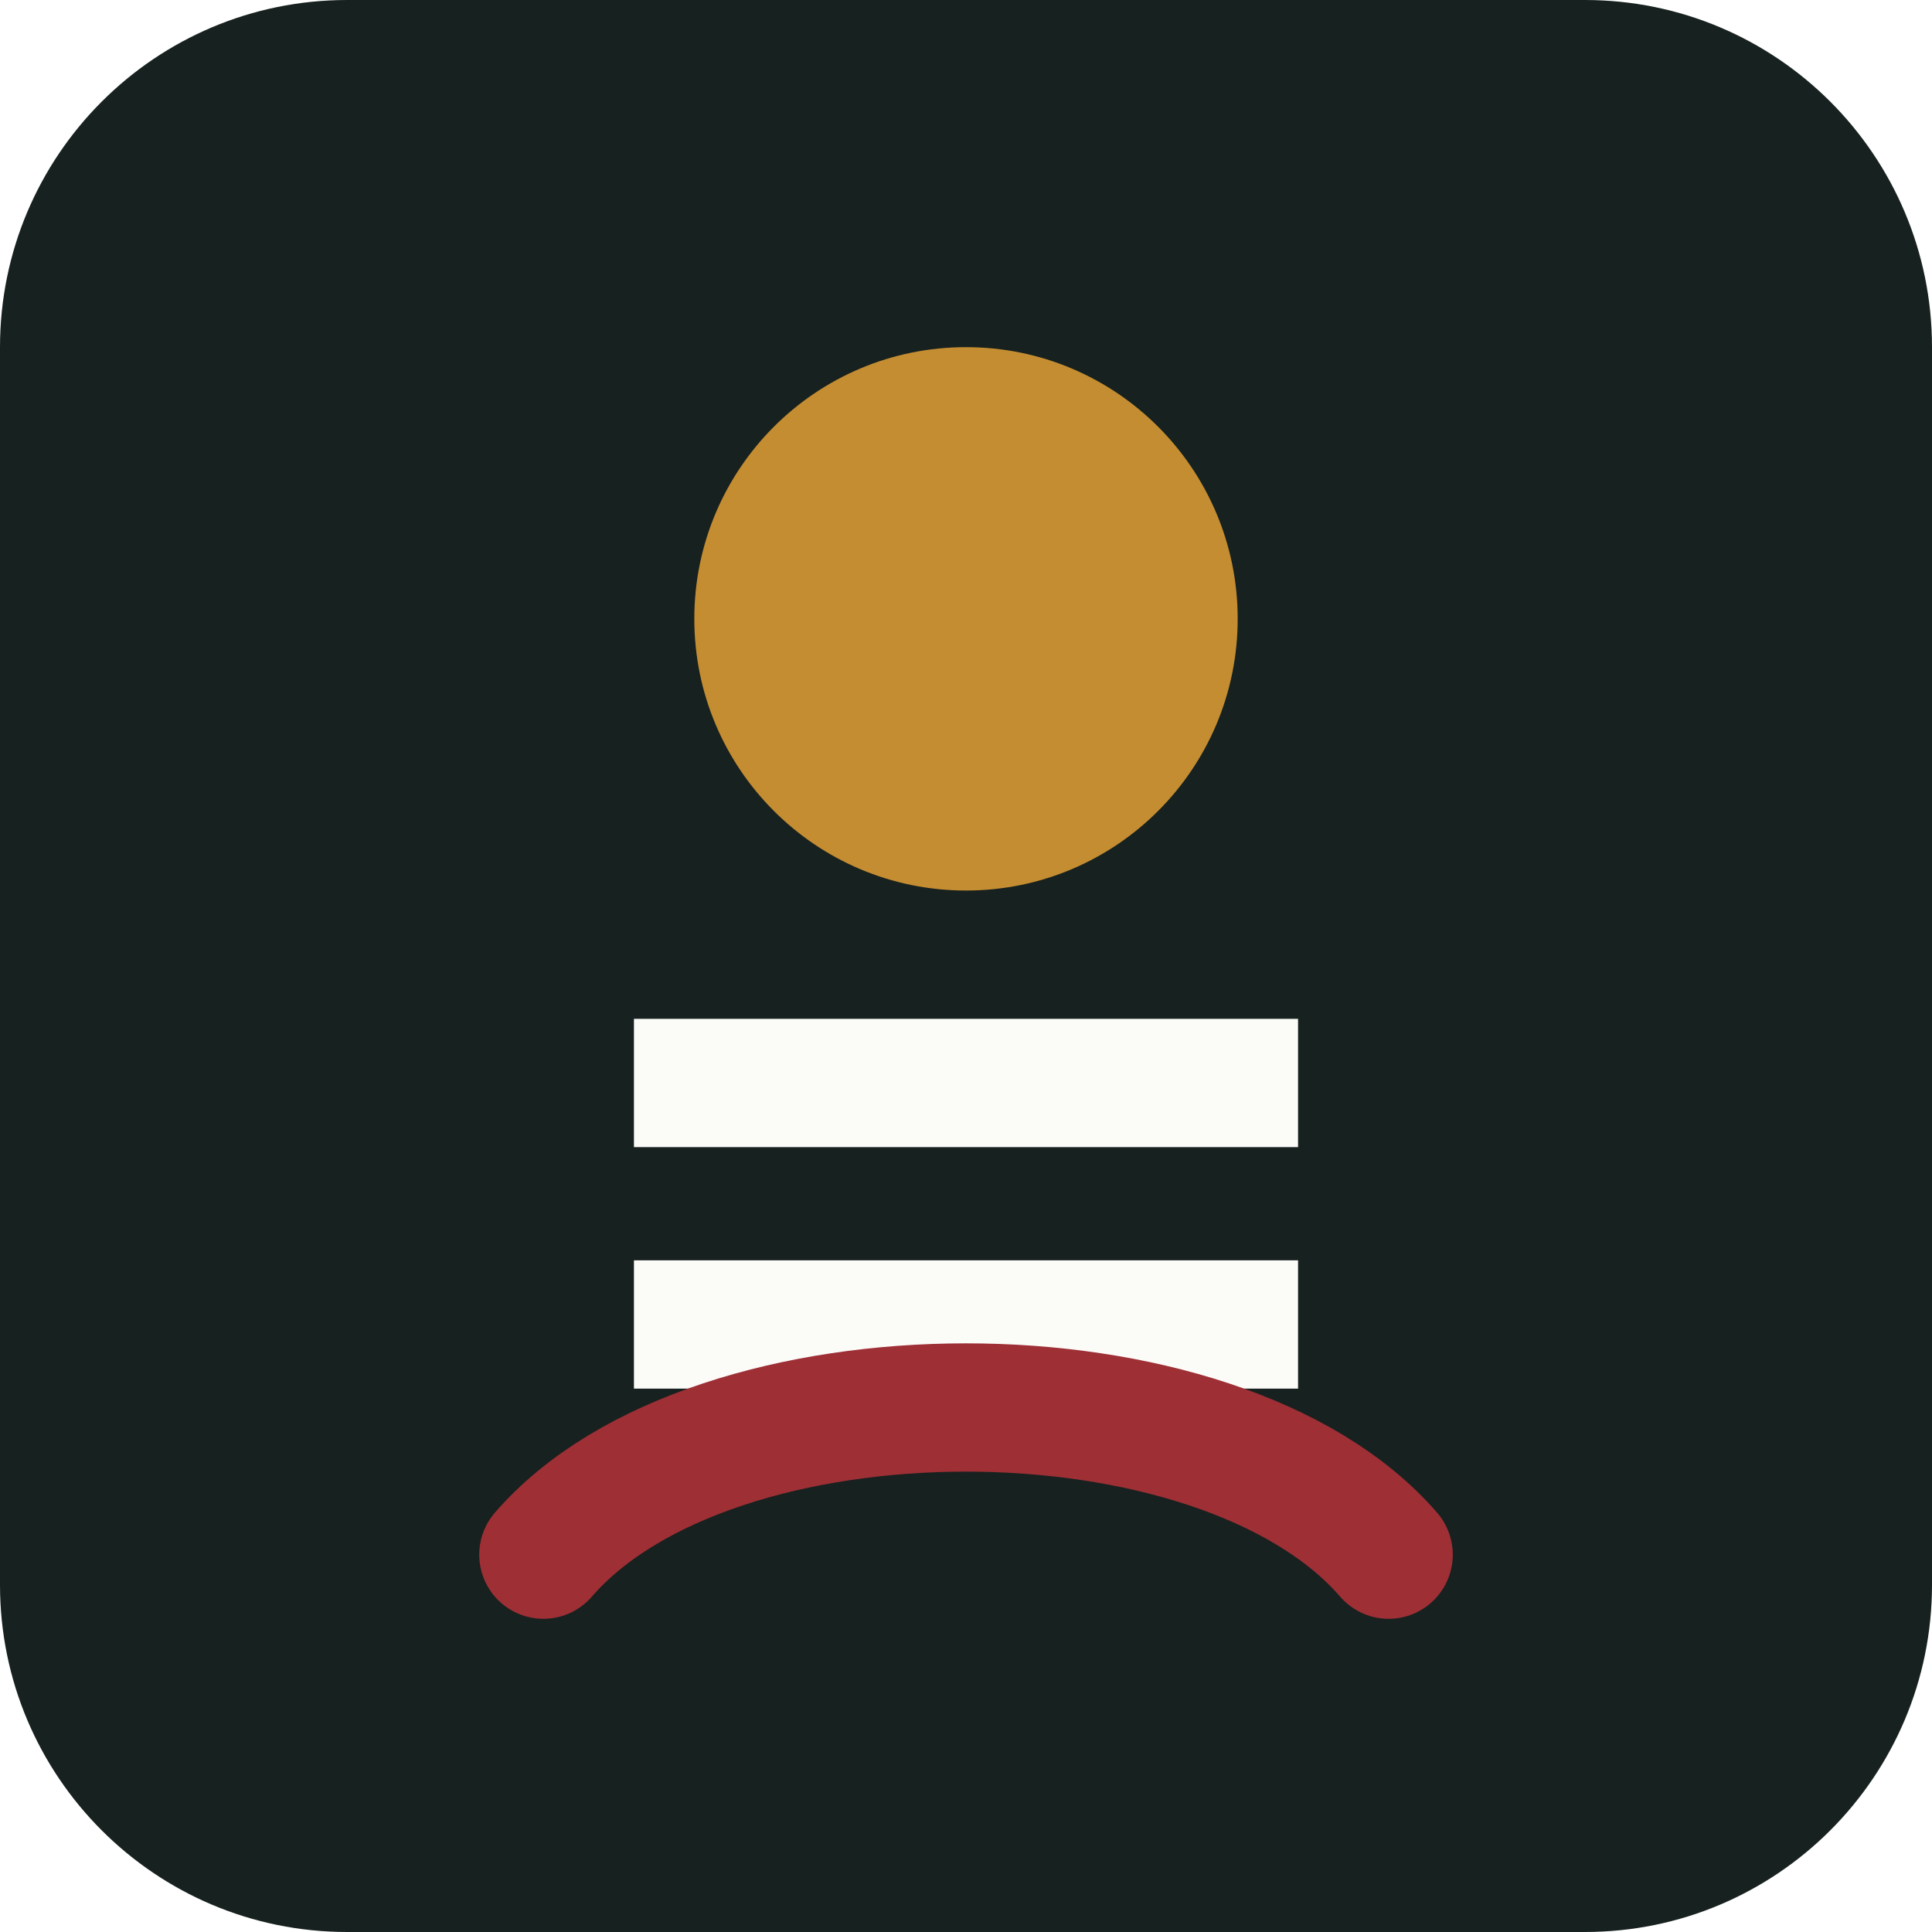
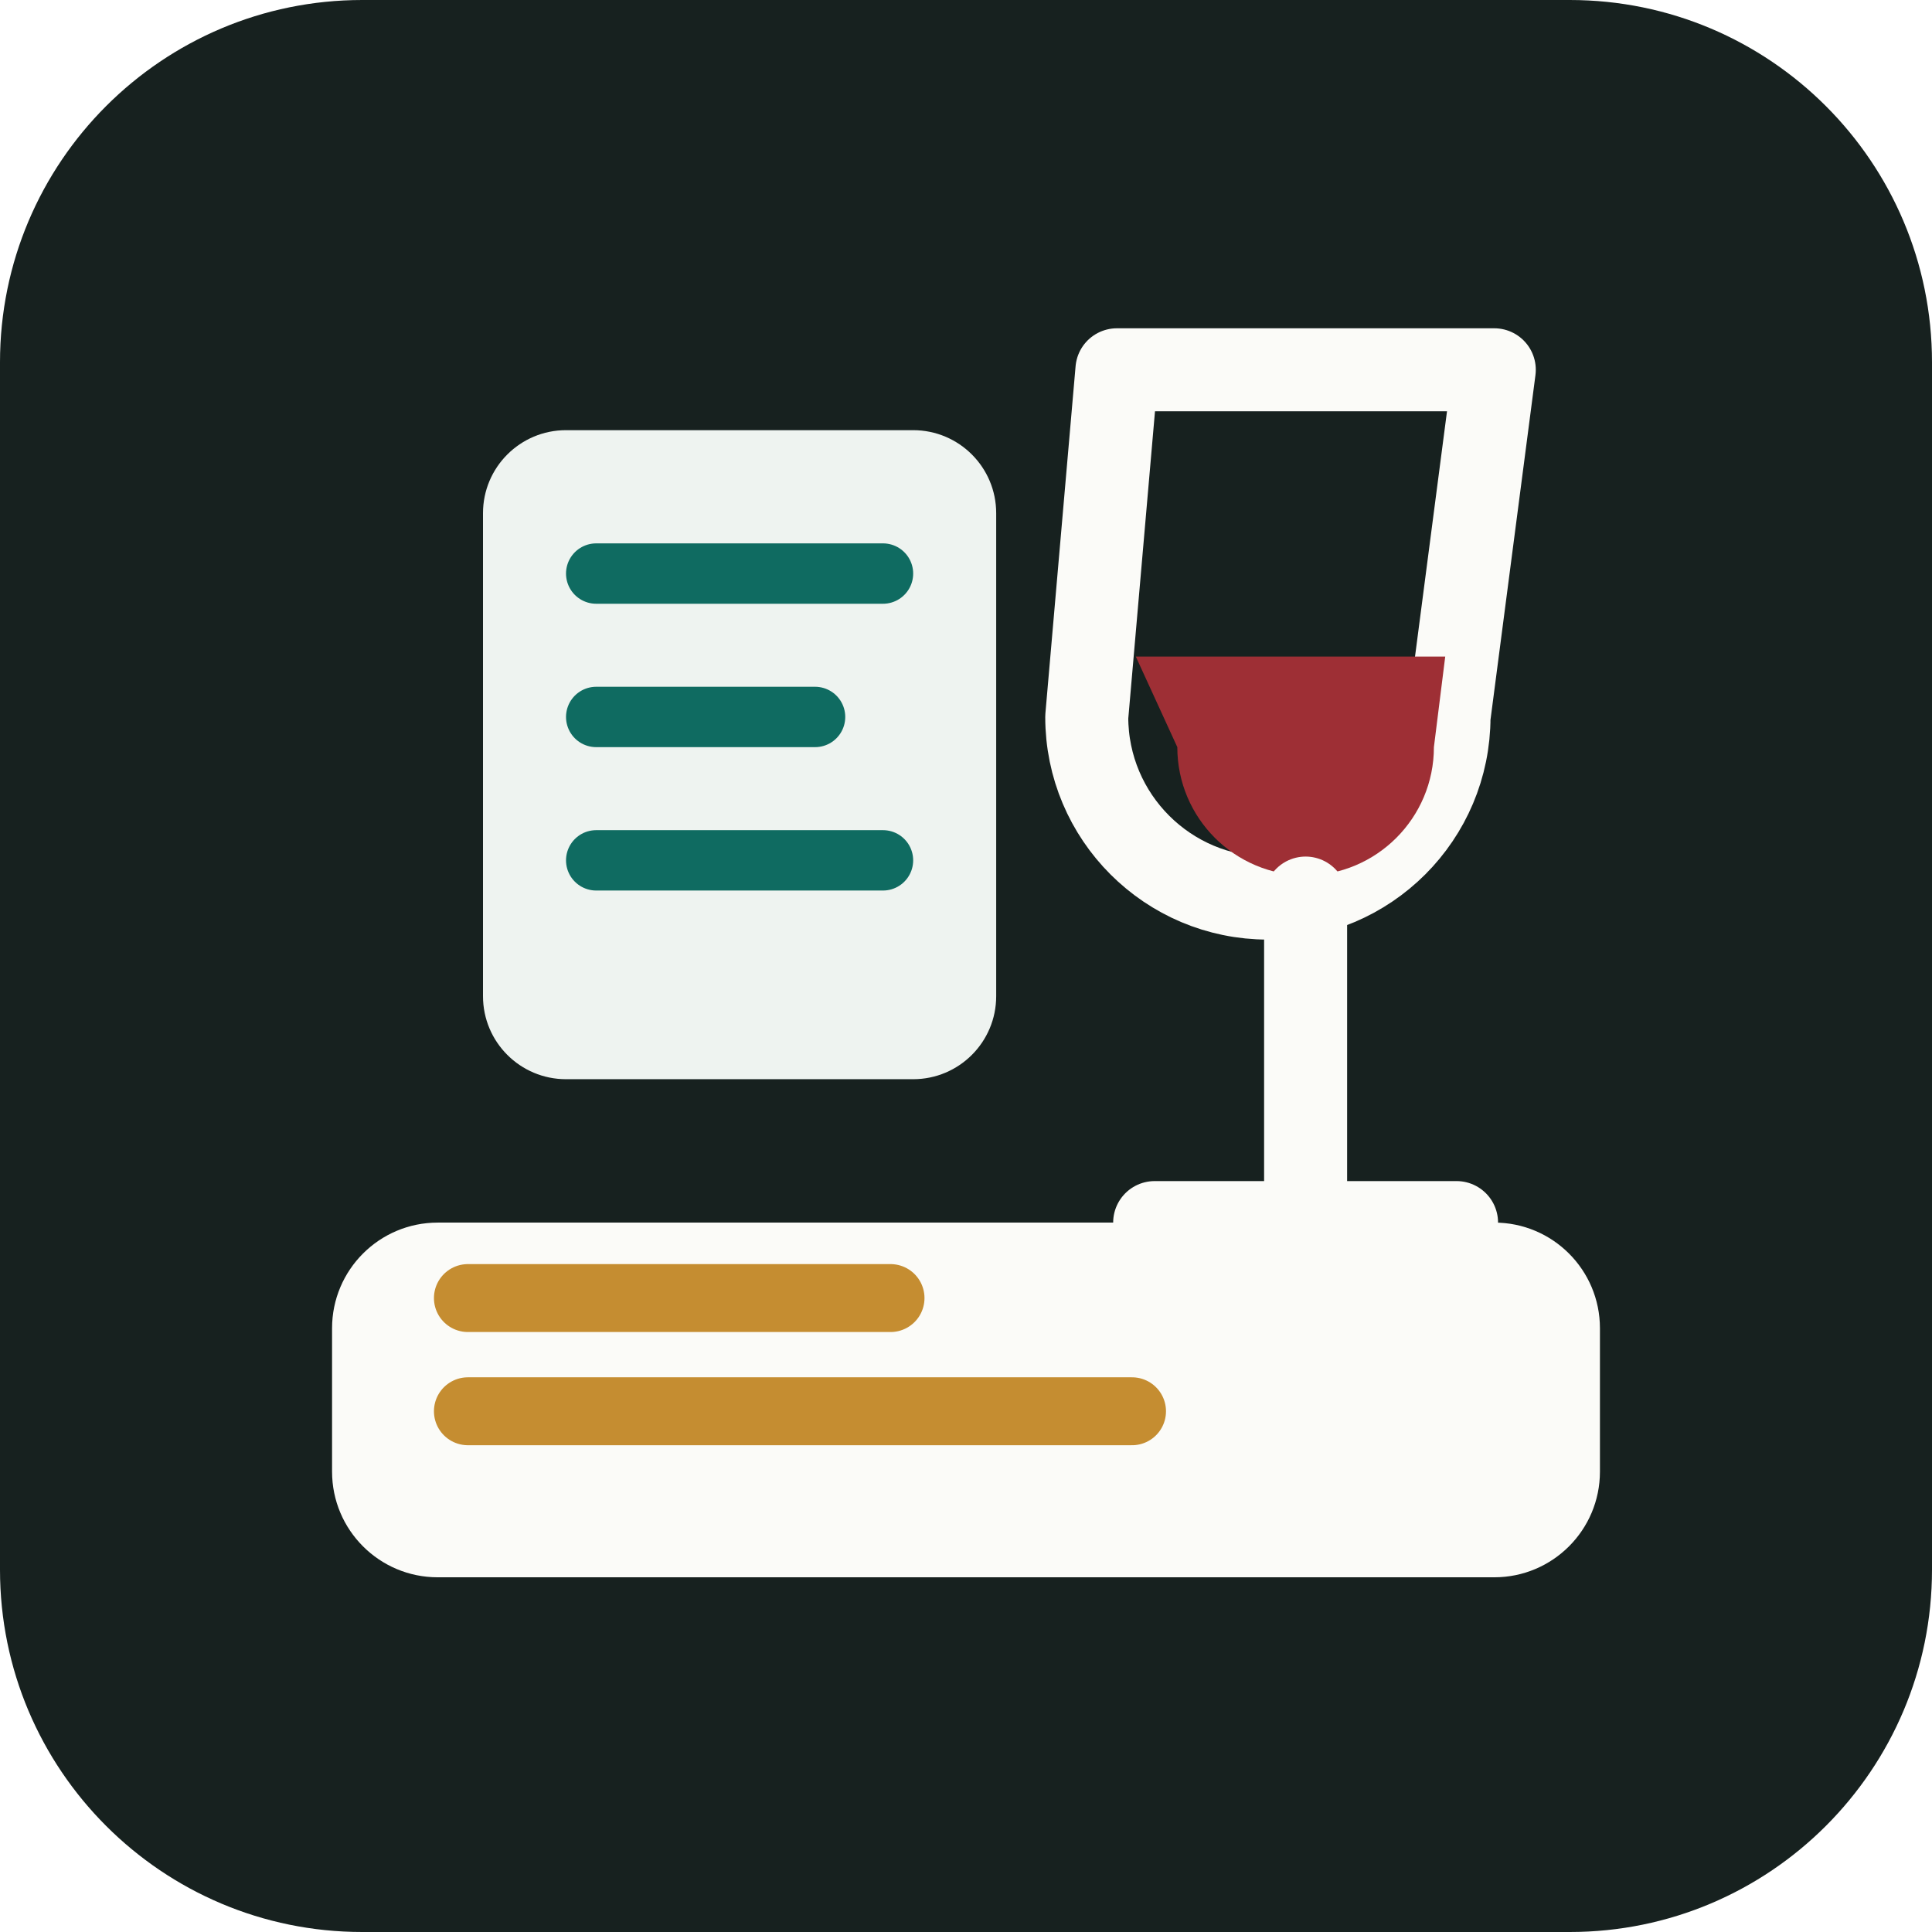
<svg xmlns="http://www.w3.org/2000/svg" viewBox="0 0 512 512">
-   <rect width="512" height="512" rx="92" fill="#17211f" />
-   <circle cx="256" cy="164" r="72" fill="#c58d31" />
-   <path d="M168 270h176v34H168zM168 334h176v34H168z" fill="#fbfbf8" />
-   <path d="M144 412c45-52 179-52 224 0" fill="none" stroke="#9e2f35" stroke-width="34" stroke-linecap="round" />
+   <rect width="512" height="512" rx="96" fill="#17211f" />
+   <path d="M116 324h280a28 28 0 0 1 28 28v38a28 28 0 0 1-28 28H116a28 28 0 0 1-28-28v-38a28 28 0 0 1 28-28Z" fill="#fbfbf8" />
+   <path d="M124 344h112M124 374h176" stroke="#c58d31" stroke-width="18" stroke-linecap="round" />
+   <path d="M296 98h100l-12 92a48 48 0 0 1-96 0Z" fill="none" stroke="#fbfbf8" stroke-width="22" stroke-linejoin="round" />
+   <path d="M301 174h82l-3 24a34 34 0 0 1-68 0Z" fill="#9e2f35" />
+   <path d="M346 238v86M306 324h80" stroke="#fbfbf8" stroke-width="22" stroke-linecap="round" />
+   <path d="M150 114h92a22 22 0 0 1 22 22v128a22 22 0 0 1-22 22h-92a22 22 0 0 1-22-22V136a22 22 0 0 1 22-22Z" fill="#eef3f0" />
+   <path d="M158 152h76M158 190h58M158 228h76" stroke="#0f6b61" stroke-width="16" stroke-linecap="round" />
</svg>
